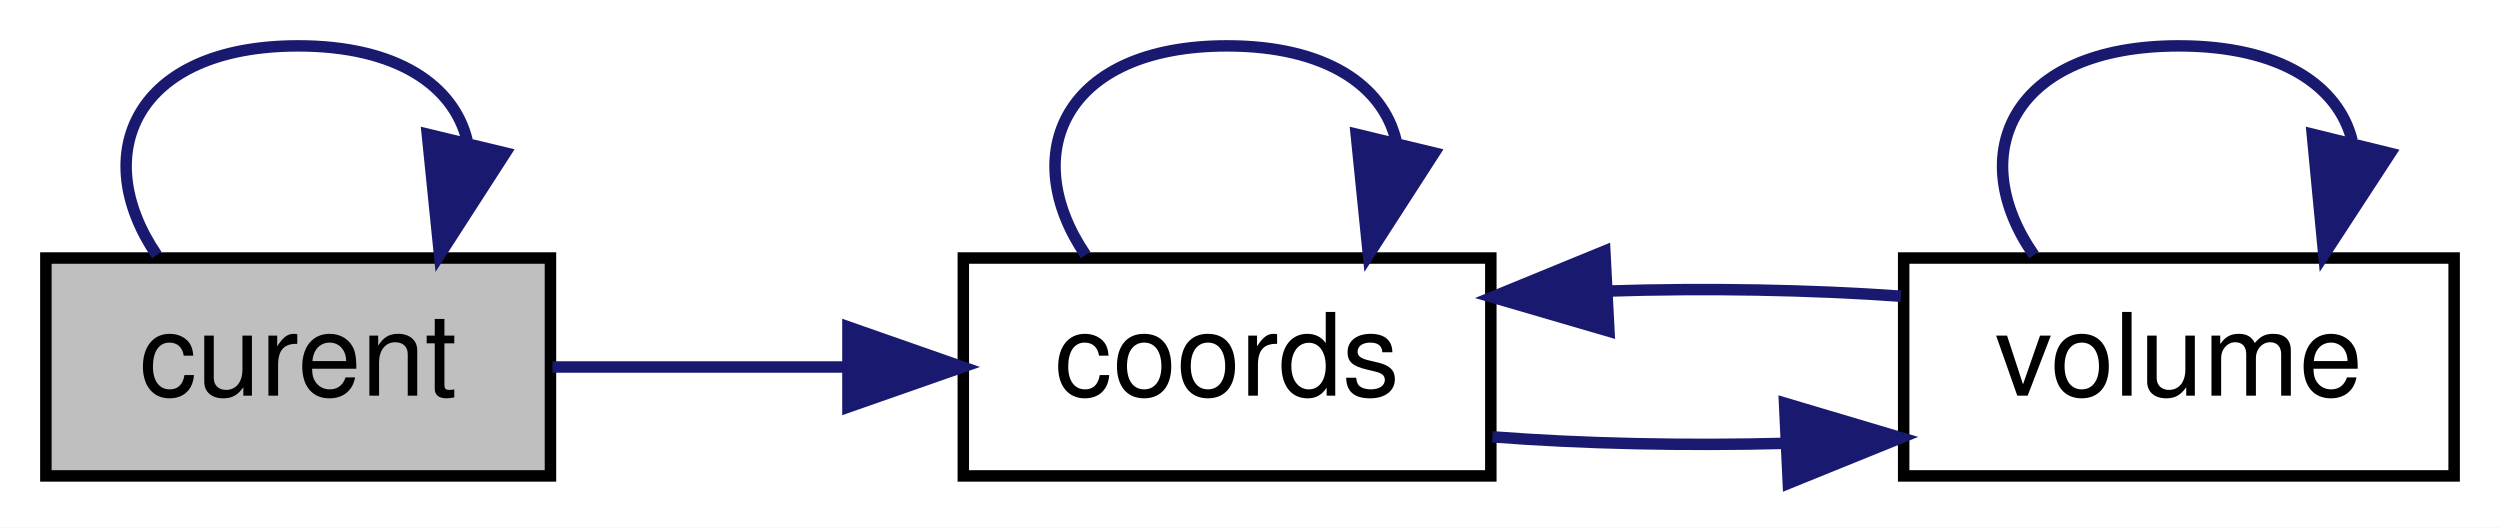
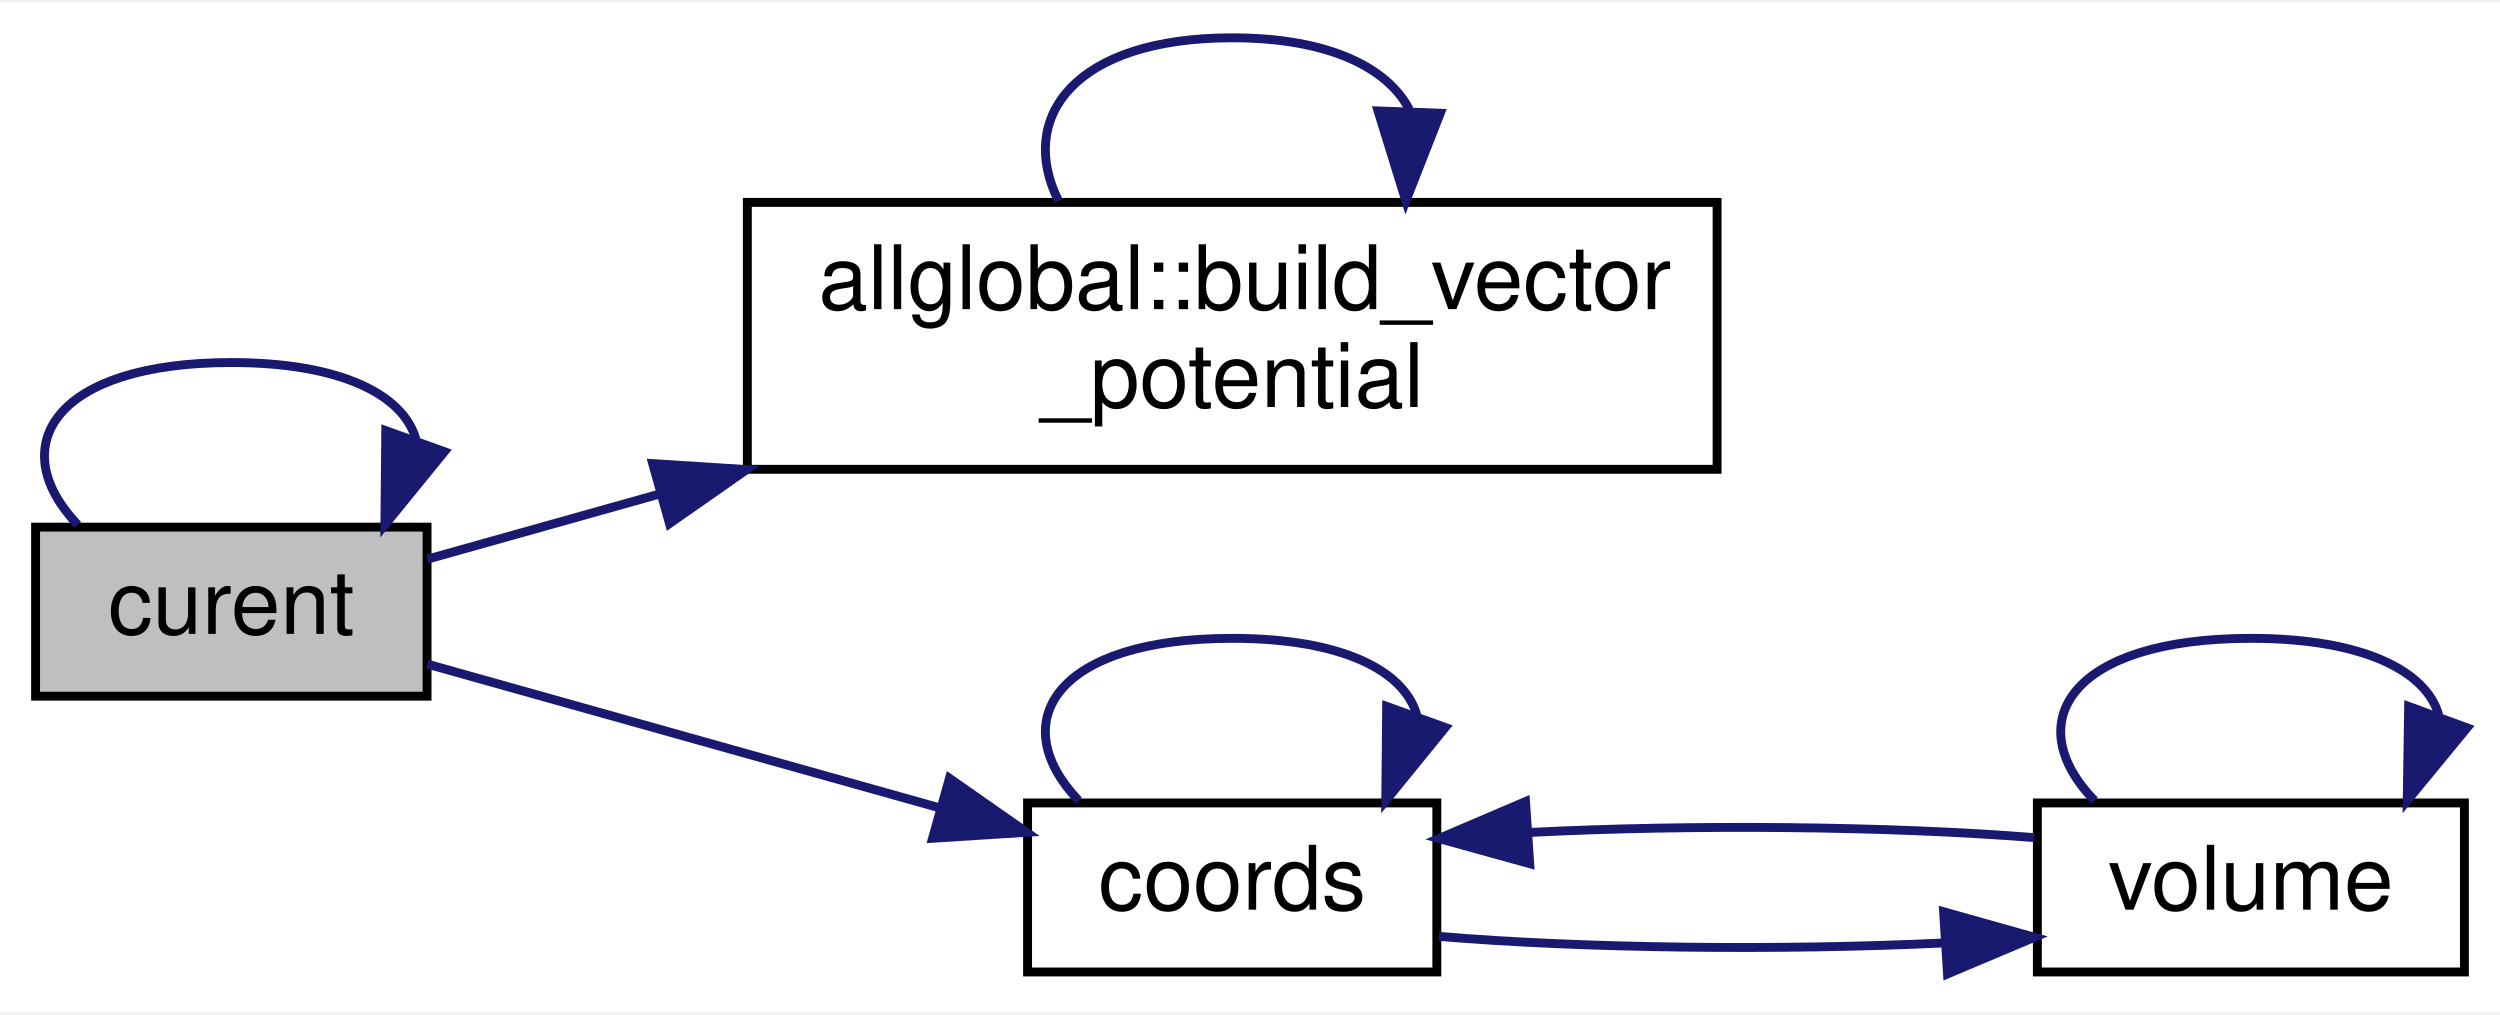
- <svg xmlns="http://www.w3.org/2000/svg" xmlns:xlink="http://www.w3.org/1999/xlink" width="218pt" height="46pt" viewBox="0.00 0.00 218.00 46.00">
-   <g id="graph0" class="graph" transform="scale(1 1) rotate(0) translate(4 42)">
-     <polygon fill="white" stroke="transparent" points="-4,4 -4,-42 214,-42 214,4 -4,4" />
+ <svg xmlns="http://www.w3.org/2000/svg" xmlns:xlink="http://www.w3.org/1999/xlink" width="281pt" height="114pt" viewBox="0.00 0.00 281.00 113.50">
+   <g id="graph0" class="graph" transform="scale(1 1) rotate(0) translate(4 109.5)">
+     <polygon fill="white" stroke="transparent" points="-4,4 -4,-109.5 277,-109.5 277,4 -4,4" />
    <g id="node1" class="node">
      <g id="a_node1">
        <a xlink:title="Computes the plasma current, , and the &quot;linking&quot; current, .">
-           <polygon fill="#bfbfbf" stroke="black" points="0,-0.5 0,-19.5 44,-19.5 44,-0.5 0,-0.5" />
-           <text text-anchor="middle" x="22" y="-7.5" font-family="Helvetica,sans-Serif" font-size="10.00">curent</text>
+           <polygon fill="#bfbfbf" stroke="black" points="0,-31.5 0,-50.5 44,-50.5 44,-31.5 0,-31.5" />
+           <text text-anchor="middle" x="22" y="-38.5" font-family="Helvetica,sans-Serif" font-size="10.00">curent</text>
        </a>
      </g>
    </g>
-     <g id="edge6" class="edge">
-       <path fill="none" stroke="midnightblue" d="M9.67,-19.76C3.67,-28.57 7.78,-38 22,-38 30.66,-38 35.58,-34.5 36.73,-29.77" />
-       <polygon fill="midnightblue" stroke="midnightblue" points="40.07,-28.66 34.33,-19.76 33.26,-30.3 40.07,-28.66" />
+     <g id="edge8" class="edge">
+       <path fill="none" stroke="midnightblue" d="M4.74,-50.76C-3.66,-59.57 2.09,-69 22,-69 34.44,-69 41.35,-65.31 42.74,-60.4" />
+       <polygon fill="midnightblue" stroke="midnightblue" points="45.95,-58.98 39.26,-50.76 39.36,-61.35 45.95,-58.98" />
    </g>
    <g id="node2" class="node">
      <g id="a_node2">
-         <a xlink:href="group__grp__geometry.html#gaaca20aa60eaf39055f3c9d5c02a24ac2" target="_top" xlink:title="Calculates coordinates, , and metrics, using FFTs.">
-           <polygon fill="white" stroke="black" points="80,-0.5 80,-19.5 126,-19.5 126,-0.5 80,-0.5" />
-           <text text-anchor="middle" x="103" y="-7.5" font-family="Helvetica,sans-Serif" font-size="10.00">coords</text>
+         <a xlink:href="namespaceallglobal.html#af3f23b45db519a643eea14b410e6d428" target="_top" xlink:title=" ">
+           <polygon fill="white" stroke="black" points="80,-57 80,-87 189,-87 189,-57 80,-57" />
+           <text text-anchor="start" x="88" y="-75" font-family="Helvetica,sans-Serif" font-size="10.00">allglobal::build_vector</text>
+           <text text-anchor="middle" x="134.5" y="-64" font-family="Helvetica,sans-Serif" font-size="10.00">_potential</text>
        </a>
      </g>
    </g>
    <g id="edge1" class="edge">
-       <path fill="none" stroke="midnightblue" d="M44.17,-10C52.03,-10 61.14,-10 69.77,-10" />
-       <polygon fill="midnightblue" stroke="midnightblue" points="69.94,-13.5 79.94,-10 69.94,-6.5 69.94,-13.5" />
-     </g>
-     <g id="edge2" class="edge">
-       <path fill="none" stroke="midnightblue" d="M90.67,-19.76C84.67,-28.57 88.78,-38 103,-38 111.66,-38 116.58,-34.5 117.73,-29.77" />
-       <polygon fill="midnightblue" stroke="midnightblue" points="121.07,-28.66 115.33,-19.76 114.26,-30.3 121.07,-28.66" />
+       <path fill="none" stroke="midnightblue" d="M44.04,-46.9C51.67,-49.04 60.72,-51.58 70.09,-54.21" />
+       <polygon fill="midnightblue" stroke="midnightblue" points="69.36,-57.64 79.93,-56.97 71.25,-50.9 69.36,-57.64" />
    </g>
    <g id="node3" class="node">
      <g id="a_node3">
-         <a xlink:href="group__grp__volume.html#gae4c62d20b8fef07f4471b5b0889ab005" target="_top" xlink:title="Computes volume of each region; and, if required, the derivatives of the volume with respect to the i...">
-           <polygon fill="white" stroke="black" points="162,-0.5 162,-19.5 210,-19.5 210,-0.5 162,-0.5" />
-           <text text-anchor="middle" x="186" y="-7.5" font-family="Helvetica,sans-Serif" font-size="10.00">volume</text>
+         <a xlink:href="group__grp__geometry.html#gaaca20aa60eaf39055f3c9d5c02a24ac2" target="_top" xlink:title="Calculates coordinates, , and metrics, using FFTs.">
+           <polygon fill="white" stroke="black" points="111.5,-0.5 111.5,-19.5 157.5,-19.5 157.5,-0.5 111.5,-0.5" />
+           <text text-anchor="middle" x="134.5" y="-7.5" font-family="Helvetica,sans-Serif" font-size="10.00">coords</text>
        </a>
      </g>
    </g>
    <g id="edge3" class="edge">
-       <path fill="none" stroke="midnightblue" d="M126.13,-3.91C133.99,-3.3 143.02,-3.12 151.61,-3.34" />
-       <polygon fill="midnightblue" stroke="midnightblue" points="151.61,-6.85 161.76,-3.83 151.94,0.15 151.61,-6.85" />
+       <path fill="none" stroke="midnightblue" d="M44.04,-35.1C60.32,-30.53 83.12,-24.13 101.63,-18.94" />
+       <polygon fill="midnightblue" stroke="midnightblue" points="102.72,-22.27 111.4,-16.2 100.82,-15.53 102.72,-22.27" />
+     </g>
+     <g id="edge2" class="edge">
+       <path fill="none" stroke="midnightblue" d="M114.98,-87.16C110.28,-96.56 116.78,-105.5 134.5,-105.5 145.3,-105.5 151.93,-102.18 154.4,-97.46" />
+       <polygon fill="midnightblue" stroke="midnightblue" points="157.89,-97.02 154.02,-87.16 150.89,-97.28 157.89,-97.02" />
    </g>
    <g id="edge4" class="edge">
-       <path fill="none" stroke="midnightblue" d="M161.76,-16.17C153.8,-16.74 144.74,-16.89 136.19,-16.62" />
-       <polygon fill="midnightblue" stroke="midnightblue" points="136.3,-13.12 126.13,-16.09 135.94,-20.11 136.3,-13.12" />
+       <path fill="none" stroke="midnightblue" d="M117.24,-19.76C108.84,-28.57 114.59,-38 134.5,-38 146.94,-38 153.85,-34.31 155.24,-29.4" />
+       <polygon fill="midnightblue" stroke="midnightblue" points="158.45,-27.98 151.76,-19.76 151.86,-30.35 158.45,-27.98" />
+     </g>
+     <g id="node4" class="node">
+       <g id="a_node4">
+         <a xlink:href="group__grp__volume.html#gae4c62d20b8fef07f4471b5b0889ab005" target="_top" xlink:title="Computes volume of each region; and, if required, the derivatives of the volume with respect to the i...">
+           <polygon fill="white" stroke="black" points="225,-0.5 225,-19.5 273,-19.5 273,-0.5 225,-0.5" />
+           <text text-anchor="middle" x="249" y="-7.5" font-family="Helvetica,sans-Serif" font-size="10.00">volume</text>
+         </a>
+       </g>
    </g>
    <g id="edge5" class="edge">
-       <path fill="none" stroke="midnightblue" d="M173.36,-19.76C167.21,-28.57 171.43,-38 186,-38 194.88,-38 199.91,-34.5 201.1,-29.77" />
-       <polygon fill="midnightblue" stroke="midnightblue" points="204.43,-28.63 198.64,-19.76 197.63,-30.3 204.43,-28.63" />
+       <path fill="none" stroke="midnightblue" d="M157.73,-4.5C173.97,-3.13 196.27,-2.89 214.64,-3.77" />
+       <polygon fill="midnightblue" stroke="midnightblue" points="214.46,-7.27 224.66,-4.4 214.9,-0.28 214.46,-7.27" />
+     </g>
+     <g id="edge6" class="edge">
+       <path fill="none" stroke="midnightblue" d="M224.66,-15.6C208.22,-16.91 186.01,-17.1 167.86,-16.18" />
+       <polygon fill="midnightblue" stroke="midnightblue" points="167.94,-12.67 157.73,-15.5 167.47,-19.66 167.94,-12.67" />
+     </g>
+     <g id="edge7" class="edge">
+       <path fill="none" stroke="midnightblue" d="M231.43,-19.76C222.88,-28.57 228.74,-38 249,-38 261.66,-38 268.7,-34.31 270.11,-29.4" />
+       <polygon fill="midnightblue" stroke="midnightblue" points="273.3,-27.94 266.57,-19.76 266.73,-30.35 273.3,-27.94" />
    </g>
  </g>
</svg>
